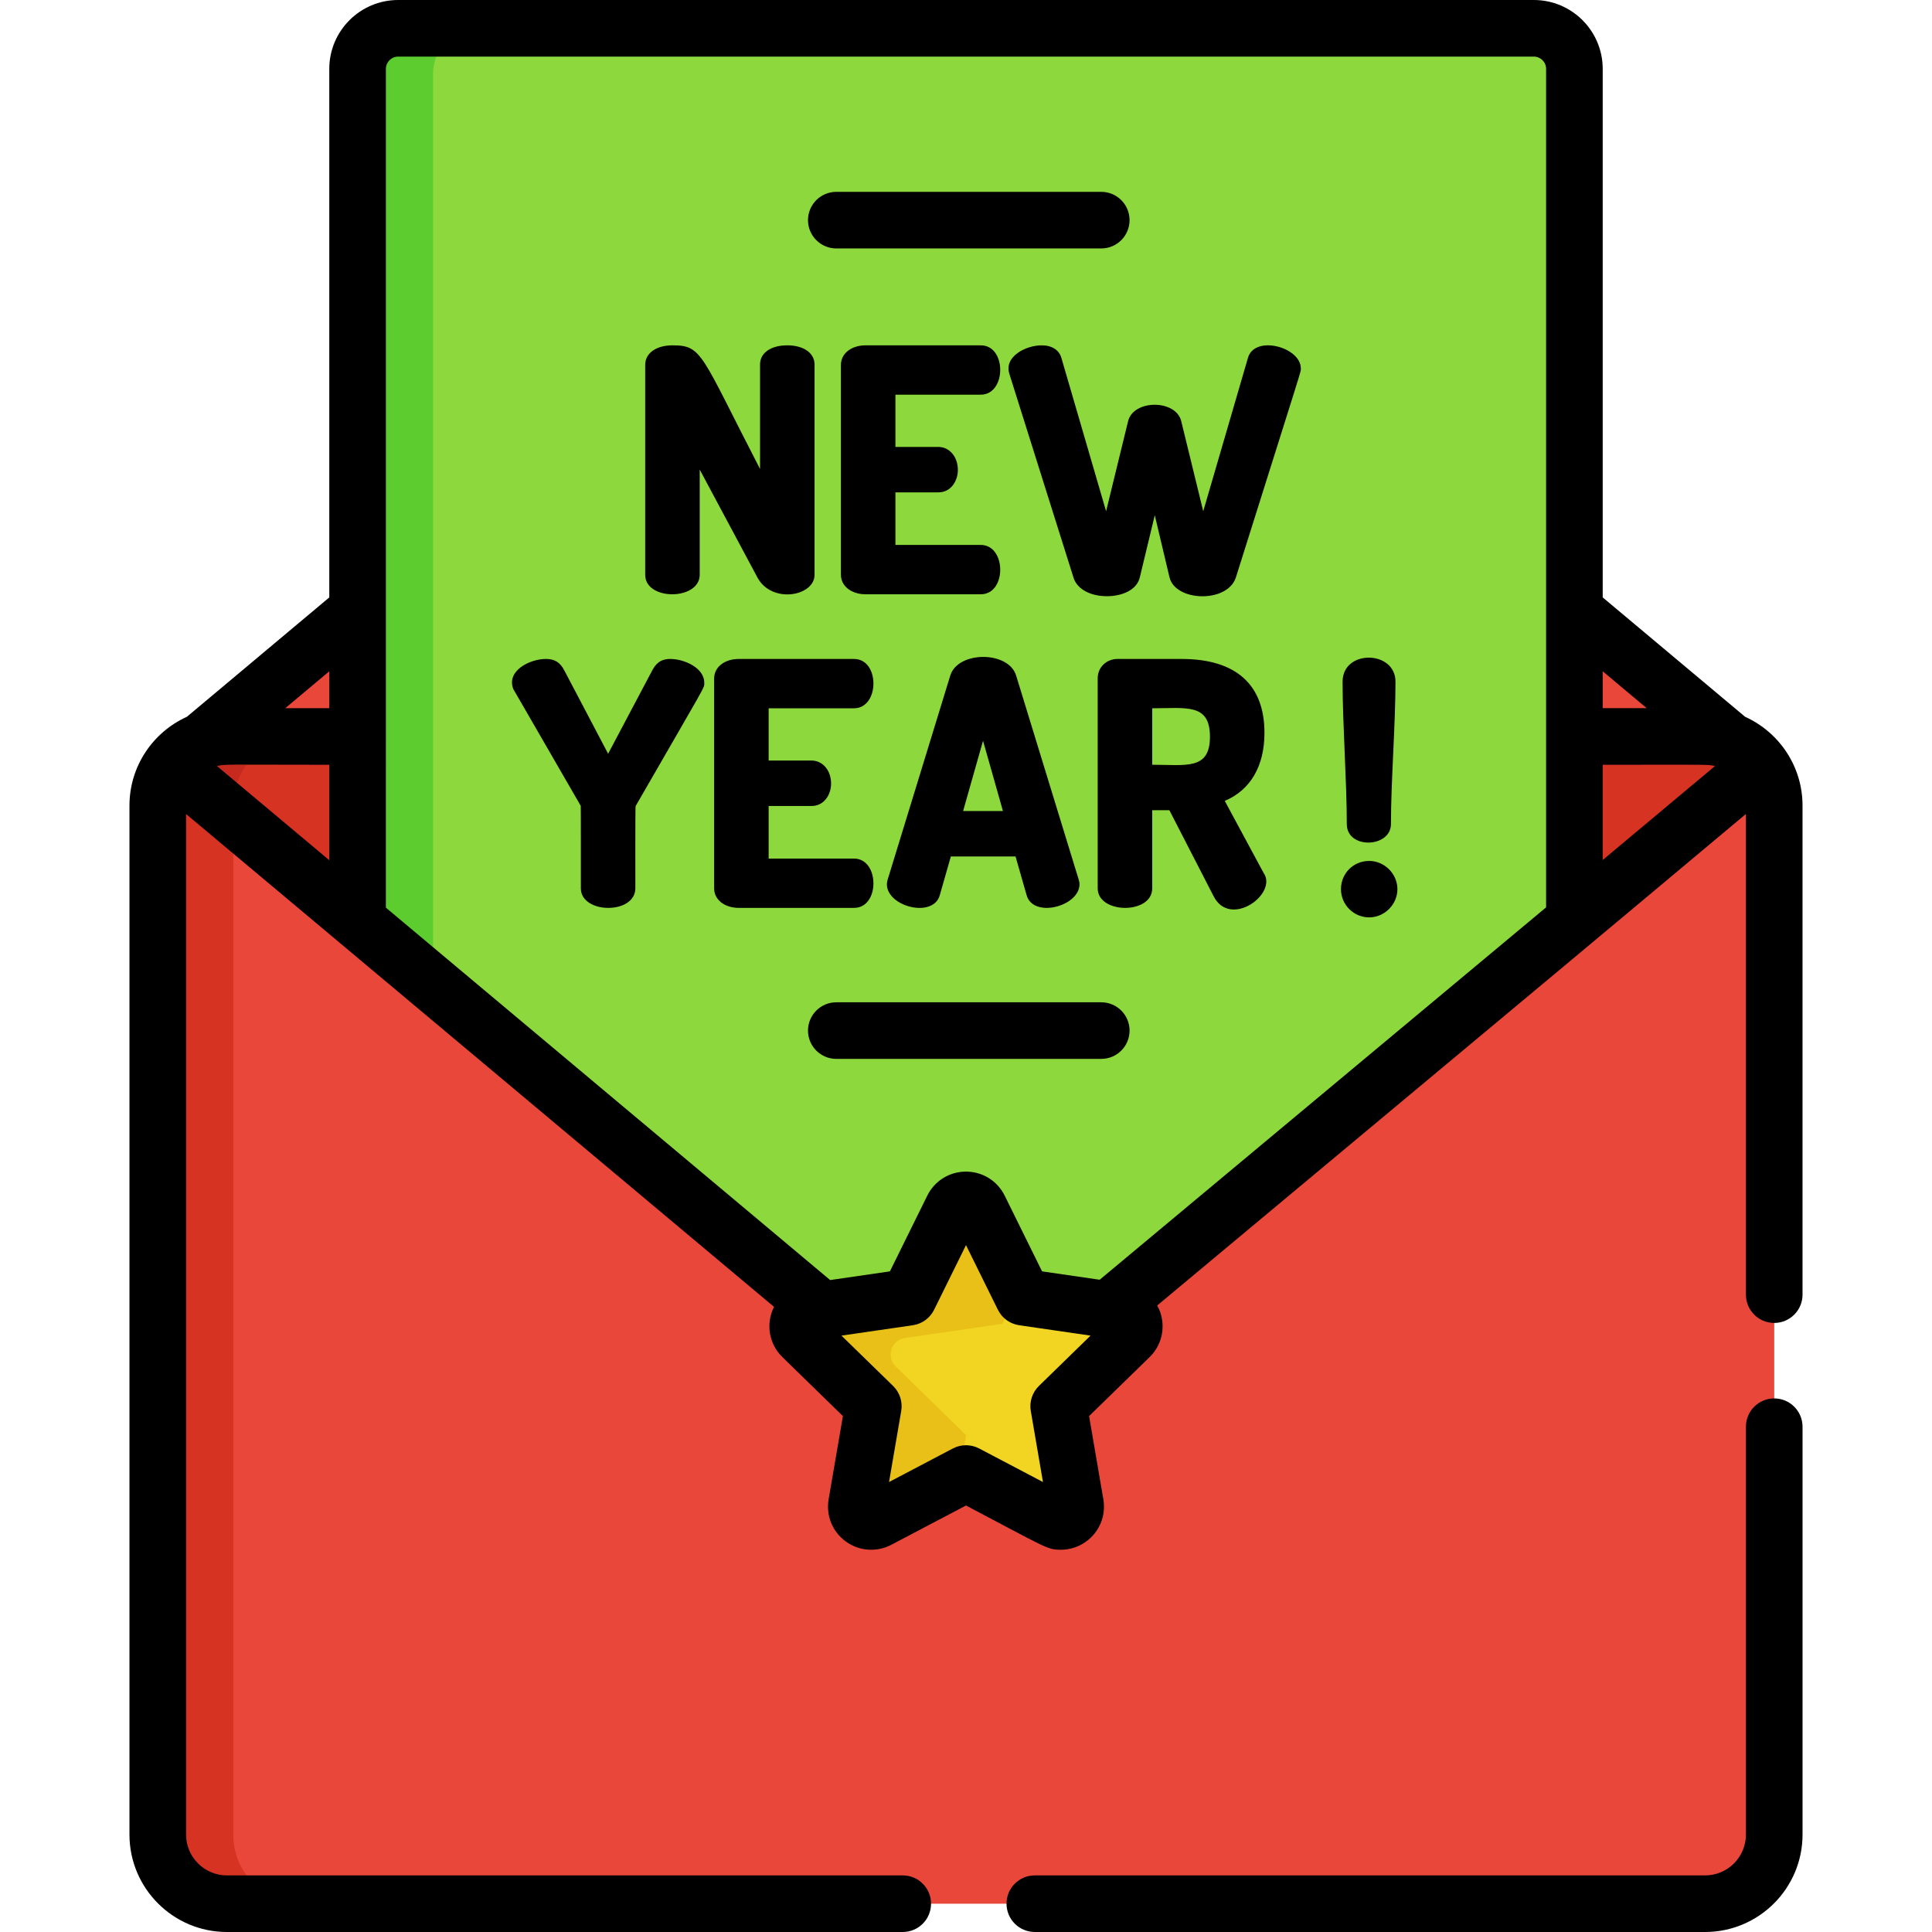
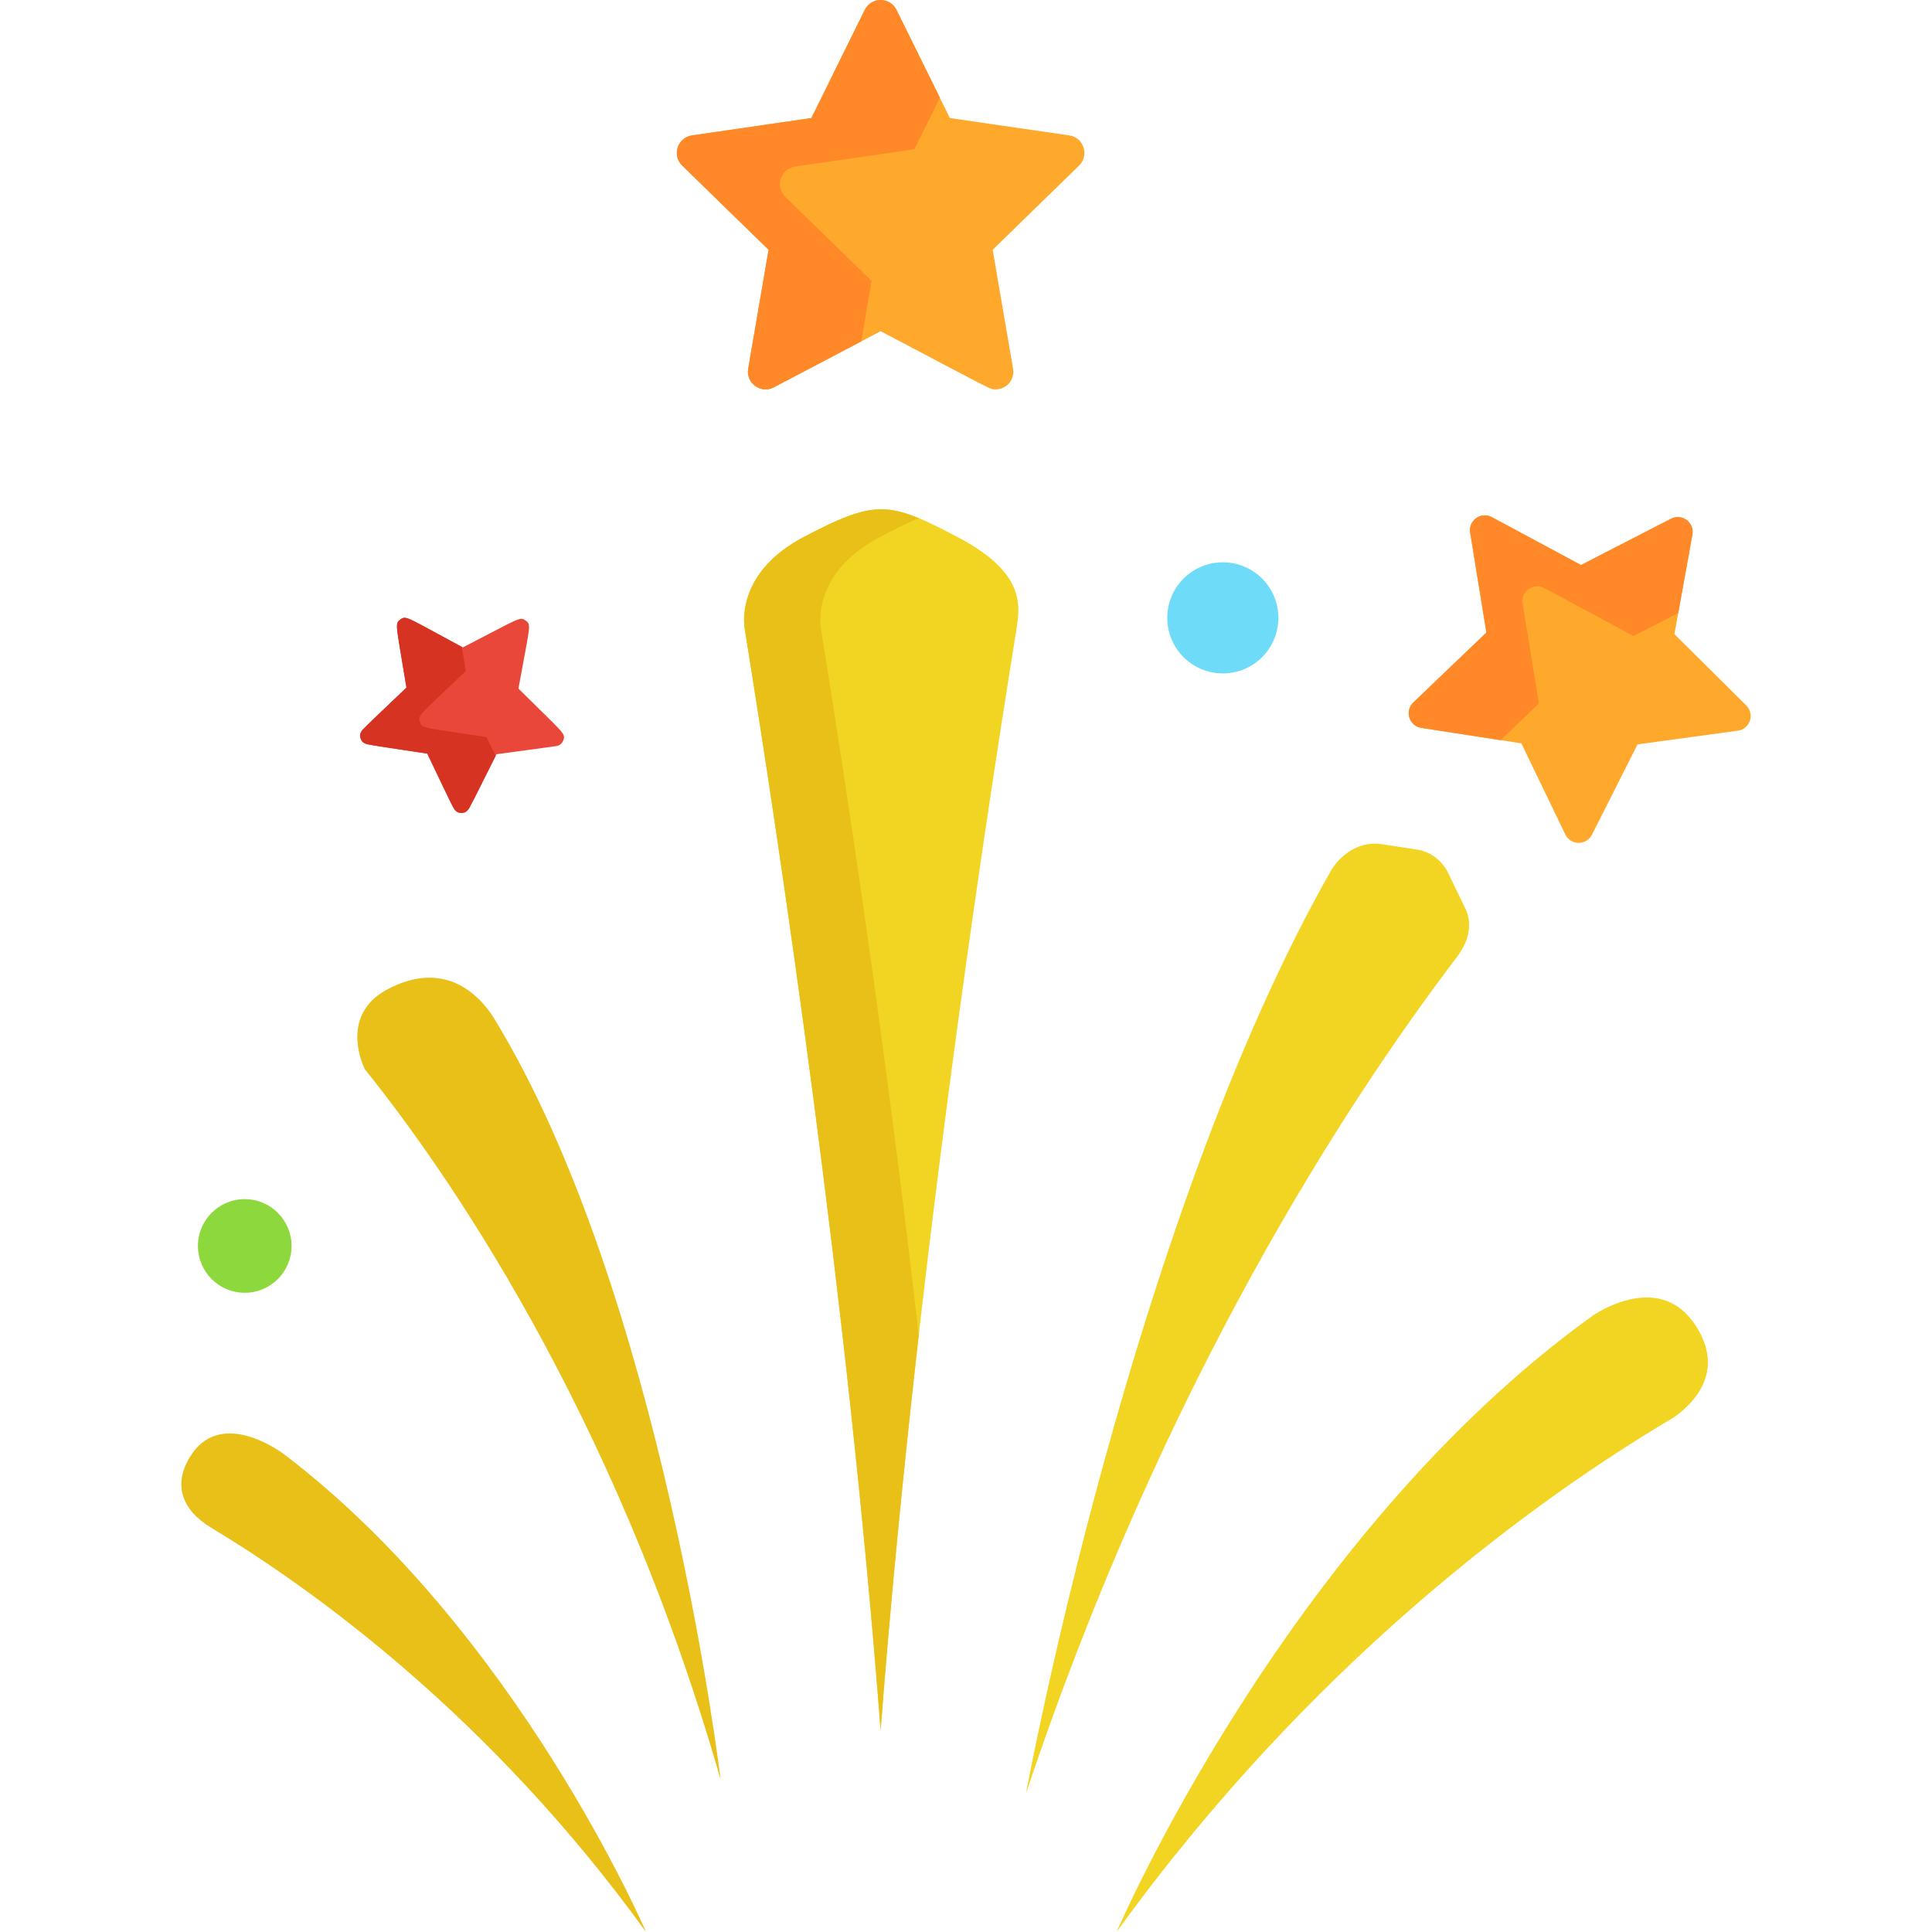
<svg xmlns="http://www.w3.org/2000/svg" version="1.1" id="Capa_1" x="0px" y="0px" viewBox="0 0 512 512" style="enable-background:new 0 0 512 512;" xml:space="preserve">
-   <g>
-     <path style="fill:#EA473B;" d="M94.766,161.823l-41.296,34.616c4.317-1.688,3.844-1.267,41.296-1.267V161.823z" />
-     <path style="fill:#EA473B;" d="M417.233,161.823v33.35c37.496,0,36.977-0.421,41.296,1.266L417.233,161.823z" />
-     <path style="fill:#EA473B;" d="M451.874,195.172c-16.322,0-372.119,0-391.749,0c-10.115,0-18.315,8.2-18.315,18.315v272.698   c0,10.115,8.2,18.315,18.315,18.315h391.749c10.114,0,18.316-8.201,18.316-18.315V213.487   C470.189,203.372,461.988,195.172,451.874,195.172z" />
-   </g>
-   <g>
-     <path style="fill:#D63322;" d="M61.811,486.183V213.487c0-10.114,8.2-18.315,18.315-18.315H60.125   c-10.115,0-18.315,8.2-18.315,18.315v272.698c0,10.115,8.2,18.315,18.315,18.315h20.001   C70.011,504.5,61.811,496.298,61.811,486.183z" />
-     <path style="fill:#D63322;" d="M94.766,195.172h-34.64c-6.051,0-11.403,2.949-14.737,7.477l49.378,41.39L94.766,195.172   L94.766,195.172z" />
-   </g>
-   <path style="fill:#C62A1E;" d="M45.388,202.649l16.423,13.766v-2.928c0-10.114,8.2-18.315,18.315-18.315H60.125  C54.206,195.172,48.781,198.041,45.388,202.649z" />
-   <path style="fill:#D63322;" d="M451.874,195.172h-34.641v48.8l0,0c0.053,0.094,0,0,0,0l49.378-41.324  C463.275,198.12,457.925,195.172,451.874,195.172z" />
-   <path style="fill:#8DD83D;" d="M406.485,7.5h-300.97c-5.936,0-10.749,4.813-10.749,10.75v225.788l122.992,103.095l23.06-3.351  l11.644-23.593c1.441-2.922,5.63-2.928,7.07,0l11.646,23.593l22.479,3.267l123.573-103.077V18.25  C417.233,12.314,412.421,7.5,406.485,7.5z" />
-   <path style="fill:#5CCC2E;" d="M114.767,19.469c0-6.609,5.358-11.969,11.967-11.969h-21.219c-5.936,0-10.749,4.813-10.749,10.75  v225.788l20.001,16.766C114.767,260.804,114.767,19.469,114.767,19.469z" />
-   <path style="fill:#F2D422;" d="M297.288,347.071l-25.777-3.745l-11.529-23.356c-1.625-3.302-6.34-3.3-7.967-0.001l-11.528,23.357  l-25.778,3.745c-3.641,0.529-5.099,5.008-2.464,7.579l18.655,18.182l-4.403,25.673c-0.289,1.679,0.388,3.344,1.767,4.346  c0.764,0.556,1.667,0.849,2.612,0.849c0.717,0,1.431-0.176,2.066-0.51l23.055-12.123l23.057,12.123  c3.187,1.676,7.077-0.997,6.444-4.685l-4.403-25.673l18.655-18.182C302.386,352.08,300.932,347.6,297.288,347.071z" />
-   <path style="fill:#E8C018;" d="M256.031,380.333l-18.655-18.182c-1.22-1.191-1.65-2.936-1.123-4.556  c0.526-1.619,1.9-2.778,3.586-3.023l25.778-3.745l4.797-9.723l-10.432-21.135c-1.625-3.302-6.34-3.3-7.967-0.001l-11.528,23.357  l-25.778,3.745c-3.641,0.529-5.099,5.008-2.464,7.579l18.655,18.182l-4.403,25.673c-0.289,1.679,0.388,3.344,1.767,4.346  c0.764,0.556,1.667,0.849,2.612,0.849c0.717,0,1.431-0.176,2.066-0.51l21.066-11.077L256.031,380.333z" />
-   <path d="M185.431,152.323v-27.881l15.335,28.674c3.821,6.969,15.099,4.89,15.099-0.793V96.598c0-3.039-2.901-5.079-7.222-5.079  c-4.388,0-7.222,1.993-7.222,5.079v27.686c-15.778-30.493-15.23-32.765-23.213-32.765c-4.32,0-7.223,2.075-7.223,5.165v55.64  C170.983,159.288,185.431,159.136,185.431,152.323z" />
-   <path d="M259.912,104.592c6.825,0,6.929-13.074,0-13.074h-30.521c-3.787,0-6.537,2.172-6.537,5.165v55.64  c0,2.992,2.75,5.166,6.537,5.166h30.521c6.934,0,6.823-13.075,0-13.075h-22.612v-13.932h11.381c3.355,0,5.164-3.058,5.164-5.936  c0-3.482-2.221-6.107-5.164-6.107h-11.381v-13.847L259.912,104.592L259.912,104.592z" />
-   <path d="M293.127,135.487l-11.81-40.508c-0.578-2.199-2.502-3.46-5.283-3.46c-4.193,0-10.073,2.995-8.519,7.632l16.97,53.903  c0.9,3.007,4.381,4.948,8.868,4.948c3.482,0,7.854-1.322,8.72-5.035l3.955-16.433l3.893,16.422  c1.526,6.526,15.313,6.937,17.585,0.12c18.316-58.181,17.224-54.378,17.224-55.449c0-5.684-12.383-8.994-14.038-2.691l-11.821,40.55  l-5.822-23.841c-1.401-5.836-12.697-5.839-14.097-0.007L293.127,135.487z" />
-   <path d="M177.615,174.63c-2.774,0-3.946,1.493-4.803,3.106l-11.653,22.014l-11.56-21.98c-1.102-2.201-2.567-3.141-4.905-3.141  c-4.382,0-10.569,3.188-8.651,8.002c0.016,0.027,17.846,30.901,17.862,30.928c0.042,0.179,0.027,21.692,0.027,21.876  c0,3.391,3.633,5.164,7.222,5.164c4.251,0,7.22-2.124,7.22-5.164c0-0.195-0.037-21.638,0.066-21.804  c19.235-33.417,18.197-31.153,18.197-32.723C186.639,177.019,181.384,174.63,177.615,174.63z" />
-   <path d="M226.312,227.528h-22.613v-13.933h11.383c3.354,0,5.164-3.059,5.164-5.937c0-3.482-2.22-6.108-5.164-6.108h-11.383v-13.847  h22.613c6.834,0,6.923-13.073,0-13.073h-30.521c-3.787,0-6.536,2.172-6.536,5.164v55.642c0,2.992,2.749,5.164,6.536,5.164h30.521  C233.252,240.601,233.13,227.528,226.312,227.528z" />
-   <path d="M249.069,237.174l2.916-10.206h17.144l2.908,10.173c1.662,6.351,14.048,3.097,14.048-2.82c0-0.416-0.092-0.764-0.172-1.07  l-16.616-54.187c-1.996-6.654-15.496-6.603-17.474-0.01c-0.051,0.165-16.531,53.868-16.578,54.034  c-0.115,0.464-0.214,0.863-0.214,1.232C235.031,240.342,247.43,243.419,249.069,237.174z M260.515,196.307l5.275,18.617h-10.552  L260.515,196.307z" />
-   <path d="M324.574,212.243c6.805-2.871,10.522-9.204,10.522-18.046c0-12.802-7.596-19.567-21.968-19.567h-16.978  c-2.941,0-5.248,2.23-5.248,5.079v55.727c0,6.814,14.444,6.956,14.444,0v-20.727h4.545l11.704,22.75  c4.37,8.74,17.194-0.631,13.245-6.172L324.574,212.243z M305.345,202.664v-14.962c9.004,0,15.304-1.397,15.304,7.523  C320.649,204.156,314.343,202.664,305.345,202.664z" />
-   <path d="M362.851,243.115c4.053,0,7.479-3.425,7.479-7.479c0-4.055-3.426-7.479-7.479-7.479c-4.193,0-7.48,3.286-7.48,7.479  C355.371,239.761,358.728,243.115,362.851,243.115z" />
-   <path d="M356.916,218.374c0,6.782,11.7,6.33,11.7,0c0-11.201,1.201-26.398,1.201-37.723c0-8.381-14.017-8.601-14.017,0  C355.801,191.954,356.916,207.18,356.916,218.374z" />
-   <path d="M221.627,65.841h70.219c4.143,0,7.5-3.357,7.5-7.5s-3.357-7.5-7.5-7.5h-70.219c-4.142,0-7.5,3.357-7.5,7.5  C214.127,62.483,217.485,65.841,221.627,65.841z" />
-   <path d="M291.847,280.617c4.143,0,7.5-3.358,7.5-7.5c0-4.143-3.357-7.5-7.5-7.5h-70.219c-4.142,0-7.5,3.357-7.5,7.5  c0,4.142,3.358,7.5,7.5,7.5H291.847z" />
-   <path d="M470.189,370.595c-4.143,0-7.5,3.357-7.5,7.5v108.088c0,5.963-4.852,10.815-10.815,10.815H274.239  c-4.143,0-7.5,3.357-7.5,7.5s3.357,7.5,7.5,7.5h177.636c14.235,0,25.816-11.581,25.816-25.816V378.096  C477.69,373.954,474.333,370.595,470.189,370.595z" />
-   <path d="M462.475,189.958l-37.74-31.636V18.25C424.734,8.186,416.547,0,406.485,0H105.515c-10.063,0-18.25,8.186-18.25,18.25  v140.072l-37.739,31.635c-8.963,4.053-15.217,13.072-15.217,23.529v272.698C34.309,500.419,45.89,512,60.125,512h179.111  c4.143,0,7.5-3.357,7.5-7.5s-3.357-7.5-7.5-7.5H60.125c-5.963,0-10.815-4.852-10.815-10.815v-270.46l40.637,34.062l115.179,96.545  c-2.277,4.571-1.315,9.871,2.233,13.332l16.019,15.613l-3.78,22.039c-0.745,4.325,0.999,8.617,4.549,11.197  c3.658,2.66,8.344,2.822,12.053,0.873l19.797-10.41c21.333,11.216,21.467,11.724,25.122,11.724c2.428,0,4.75-0.754,6.728-2.186  c3.549-2.579,5.293-6.868,4.551-11.192l-3.78-22.045l16.022-15.615c3.142-3.064,4.249-7.56,2.893-11.727  c-0.226-0.694-0.531-1.342-0.871-1.965c133.63-111.466,99.524-82.973,156.026-130.26v127.384c0,4.143,3.357,7.5,7.5,7.5  c4.143,0,7.5-3.357,7.5-7.5V213.485C477.69,203.029,471.436,194.011,462.475,189.958z M436.395,187.671h-11.662v-9.775  L436.395,187.671z M87.265,227.964L57.5,203.016c2.2-0.563,1.976-0.344,29.765-0.344V227.964z M87.265,177.897v9.775H75.605  L87.265,177.897z M102.266,18.25c0-1.792,1.457-3.249,3.248-3.249h300.97c1.791,0,3.248,1.457,3.248,3.249  c0,6.356,0,217.602,0,222.21l-118.307,98.685l-15.266-2.219l-9.896-20.047c-1.938-3.94-5.871-6.389-10.267-6.389  c-4.389,0-8.322,2.445-10.262,6.379l-9.899,20.057l-15.836,2.301l-117.737-98.69C102.266,234.158,102.266,21.496,102.266,18.25z   M275.327,367.286c-1.769,1.724-2.575,4.206-2.157,6.639l3.229,18.827l-16.908-8.89c-2.185-1.148-4.795-1.148-6.98,0l-16.907,8.891  l3.229-18.828c0.417-2.433-0.39-4.915-2.157-6.639l-13.681-13.334l18.905-2.747c2.442-0.354,4.555-1.889,5.647-4.103L256,329.973  l8.454,17.129c1.093,2.214,3.204,3.748,5.647,4.103l18.905,2.747L275.327,367.286z M424.734,202.672  c28.531,0,27.855-0.131,29.754,0.34l-29.754,24.901V202.672z" />
+   <circle style="fill:#6EDCF9;" cx="324.06" cy="163.74" r="14.723" />
+   <circle style="fill:#8DD83D;" cx="64.858" cy="330.19" r="12.409" />
+   <path style="fill:#FFA92C;" d="M283.371,35.882l-31.642-4.597l-14.15-28.672c-0.79-1.6-2.42-2.613-4.203-2.613  s-3.413,1.012-4.203,2.613l-14.15,28.672l-31.643,4.597c-3.834,0.557-5.374,5.287-2.597,7.994l22.896,22.319l-5.406,31.515  c-0.654,3.819,3.369,6.748,6.8,4.94l28.302-14.878c30.83,16.207,28.892,15.418,30.482,15.418c0.972,0,1.939-0.302,2.756-0.896  c1.442-1.049,2.166-2.825,1.865-4.583l-5.406-31.515l22.895-22.319C288.743,41.174,287.211,36.441,283.371,35.882z" />
+   <path style="fill:#FF8828;" d="M230.989,74.463l-22.896-22.319c-2.774-2.704-1.241-7.436,2.597-7.994l31.643-4.597l6.738-13.653  L237.578,2.613c-0.79-1.6-2.42-2.613-4.203-2.613s-3.413,1.012-4.203,2.613l-14.15,28.672l-31.643,4.597  c-3.834,0.557-5.374,5.287-2.597,7.994l22.896,22.319l-5.406,31.515c-0.654,3.819,3.369,6.748,6.8,4.94l23.17-12.18L230.989,74.463z  " />
+   <path style="fill:#FFA92C;" d="M462.783,186.955l-19.044-18.895l4.769-26.399c0.577-3.2-2.774-5.684-5.669-4.196l-23.854,12.272  l-23.633-12.693c-2.864-1.536-6.263,0.882-5.742,4.095l4.301,26.479l-19.376,18.554c-2.348,2.25-1.095,6.232,2.121,6.726  l26.513,4.093l11.66,24.16c0.281,0.585,0.696,1.079,1.2,1.451c1.959,1.451,4.755,0.784,5.853-1.389l12.084-23.949l26.581-3.624  C463.767,193.205,465.092,189.247,462.783,186.955z" />
+   <path style="fill:#FF8828;" d="M407.823,186.428l-4.301-26.479c-0.52-3.209,2.873-5.633,5.742-4.095l23.633,12.693l11.855-6.099  l3.755-20.785c0.577-3.2-2.774-5.684-5.669-4.196l-23.854,12.272l-23.633-12.693c-2.864-1.536-6.263,0.882-5.742,4.095l4.301,26.479  l-19.376,18.554c-2.348,2.25-1.095,6.232,2.121,6.726l21.021,3.246L407.823,186.428z" />
+   <path style="fill:#E8C018;" d="M190.979,471.648c0,0-15.56-129.494-60.323-202.221c-6.042-9.162-15.583-13.818-27.955-7.26  l-0.011,0.006c-13.295,7.054-6.003,21.193-6.003,21.193l-0.001,0.001C117.213,308.865,162.831,373.247,190.979,471.648z" />
+   <path style="fill:#F2D422;" d="M439.159,378.272l0.002-0.001c1.567-0.954,3.08-1.861,4.541-2.723  c5.574-4.007,13.392-12.324,5.672-24.241c-9.052-13.973-24.74-4.34-27.217-2.691C340.899,407.026,295.899,512,295.899,512  C347.018,441.218,405.167,398.975,439.159,378.272L439.159,378.272z" />
+   <path style="fill:#E8C018;" d="M75.167,385.301c-2.792-2.014-17.195-11.517-24.774,0.702c-4.678,7.544-2.106,14.247,5.599,18.878  c0.001,0.001,0.008,0.005,0.008,0.005l0,0C82.829,421.053,129.898,454.809,171.203,512  C171.203,511.999,137.028,432.277,75.167,385.301z" />
+   <path style="fill:#EA473B;" d="M149.305,196.146c0.617-1.841,0.146-1.695-11.912-13.658c3.052-16.894,3.476-16.873,1.928-18.02  c-1.559-1.154-1.559-0.665-16.671,7.109c-15.117-8.118-14.973-8.521-16.543-7.402c-1.579,1.131-1.113,1.282,1.609,18.051  l-11.538,11.05c-1.399,1.338-0.654,3.71,1.263,4.006l15.789,2.438c7.457,15.453,7.098,15.693,9.031,15.712  c1.942,0.015,1.654-0.379,9.309-15.55l15.829-2.157C148.283,197.603,149.022,196.992,149.305,196.146z" />
+   <path style="fill:#D63322;" d="M128.948,195.338c-16.958-2.618-17.087-2.209-17.666-4.048c-0.582-1.852-0.121-1.691,12.152-13.445  l-1.041-6.408c-14.812-7.954-14.716-8.383-16.285-7.264c-1.579,1.131-1.113,1.282,1.609,18.051  c-12.392,11.868-12.73,11.606-12.152,13.445c0.583,1.851,0.872,1.455,17.666,4.048c7.229,14.981,6.902,14.693,7.657,15.254  c1.17,0.863,2.834,0.464,3.485-0.827l6.977-13.827L128.948,195.338z" />
+   <path style="fill:#F2D422;" d="M253.727,142.301l-0.012-0.006c-18.085-9.507-21.615-10.021-40.684,0.003l-0.004,0.002  c-16.405,8.624-16.121,20.788-15.721,24.028c9.469,58.576,27.319,177.628,36.068,292.235  c8.721-114.223,26.481-232.861,35.975-291.643C270.421,160.224,271.61,151.703,253.727,142.301z" />
+   <path style="fill:#E8C018;" d="M217.507,166.328c-0.401-3.24-0.684-15.404,15.721-24.028l0.004-0.002  c4.043-2.125,7.383-3.772,10.316-4.964c-10.231-4.258-15.656-2.848-30.517,4.964l-0.004,0.002  c-16.405,8.624-16.121,20.788-15.721,24.028c9.469,58.576,27.319,177.628,36.068,292.235c2.68-35.107,6.215-70.629,10.101-104.703  C234.676,276.696,224.075,206.96,217.507,166.328z" />
+   <path style="fill:#F2D422;" d="M386.256,253.408c4.198-5.61,3.106-10.191,2.358-12.042l-4.745-9.833  c-2.244-4.646-6.093-5.941-7.794-6.295l-0.854-0.132h-0.001c0,0,0,0-8.879-1.371c-8.39-1.295-12.98,5.917-13.462,6.717  c-53.051,93.027-80.99,244.856-80.99,244.856c36.366-108.877,85.054-183.389,114.357-221.886  C386.25,253.418,386.252,253.413,386.256,253.408z" />
  <g>
</g>
  <g>
</g>
  <g>
</g>
  <g>
</g>
  <g>
</g>
  <g>
</g>
  <g>
</g>
  <g>
</g>
  <g>
</g>
  <g>
</g>
  <g>
</g>
  <g>
</g>
  <g>
</g>
  <g>
</g>
  <g>
</g>
</svg>
